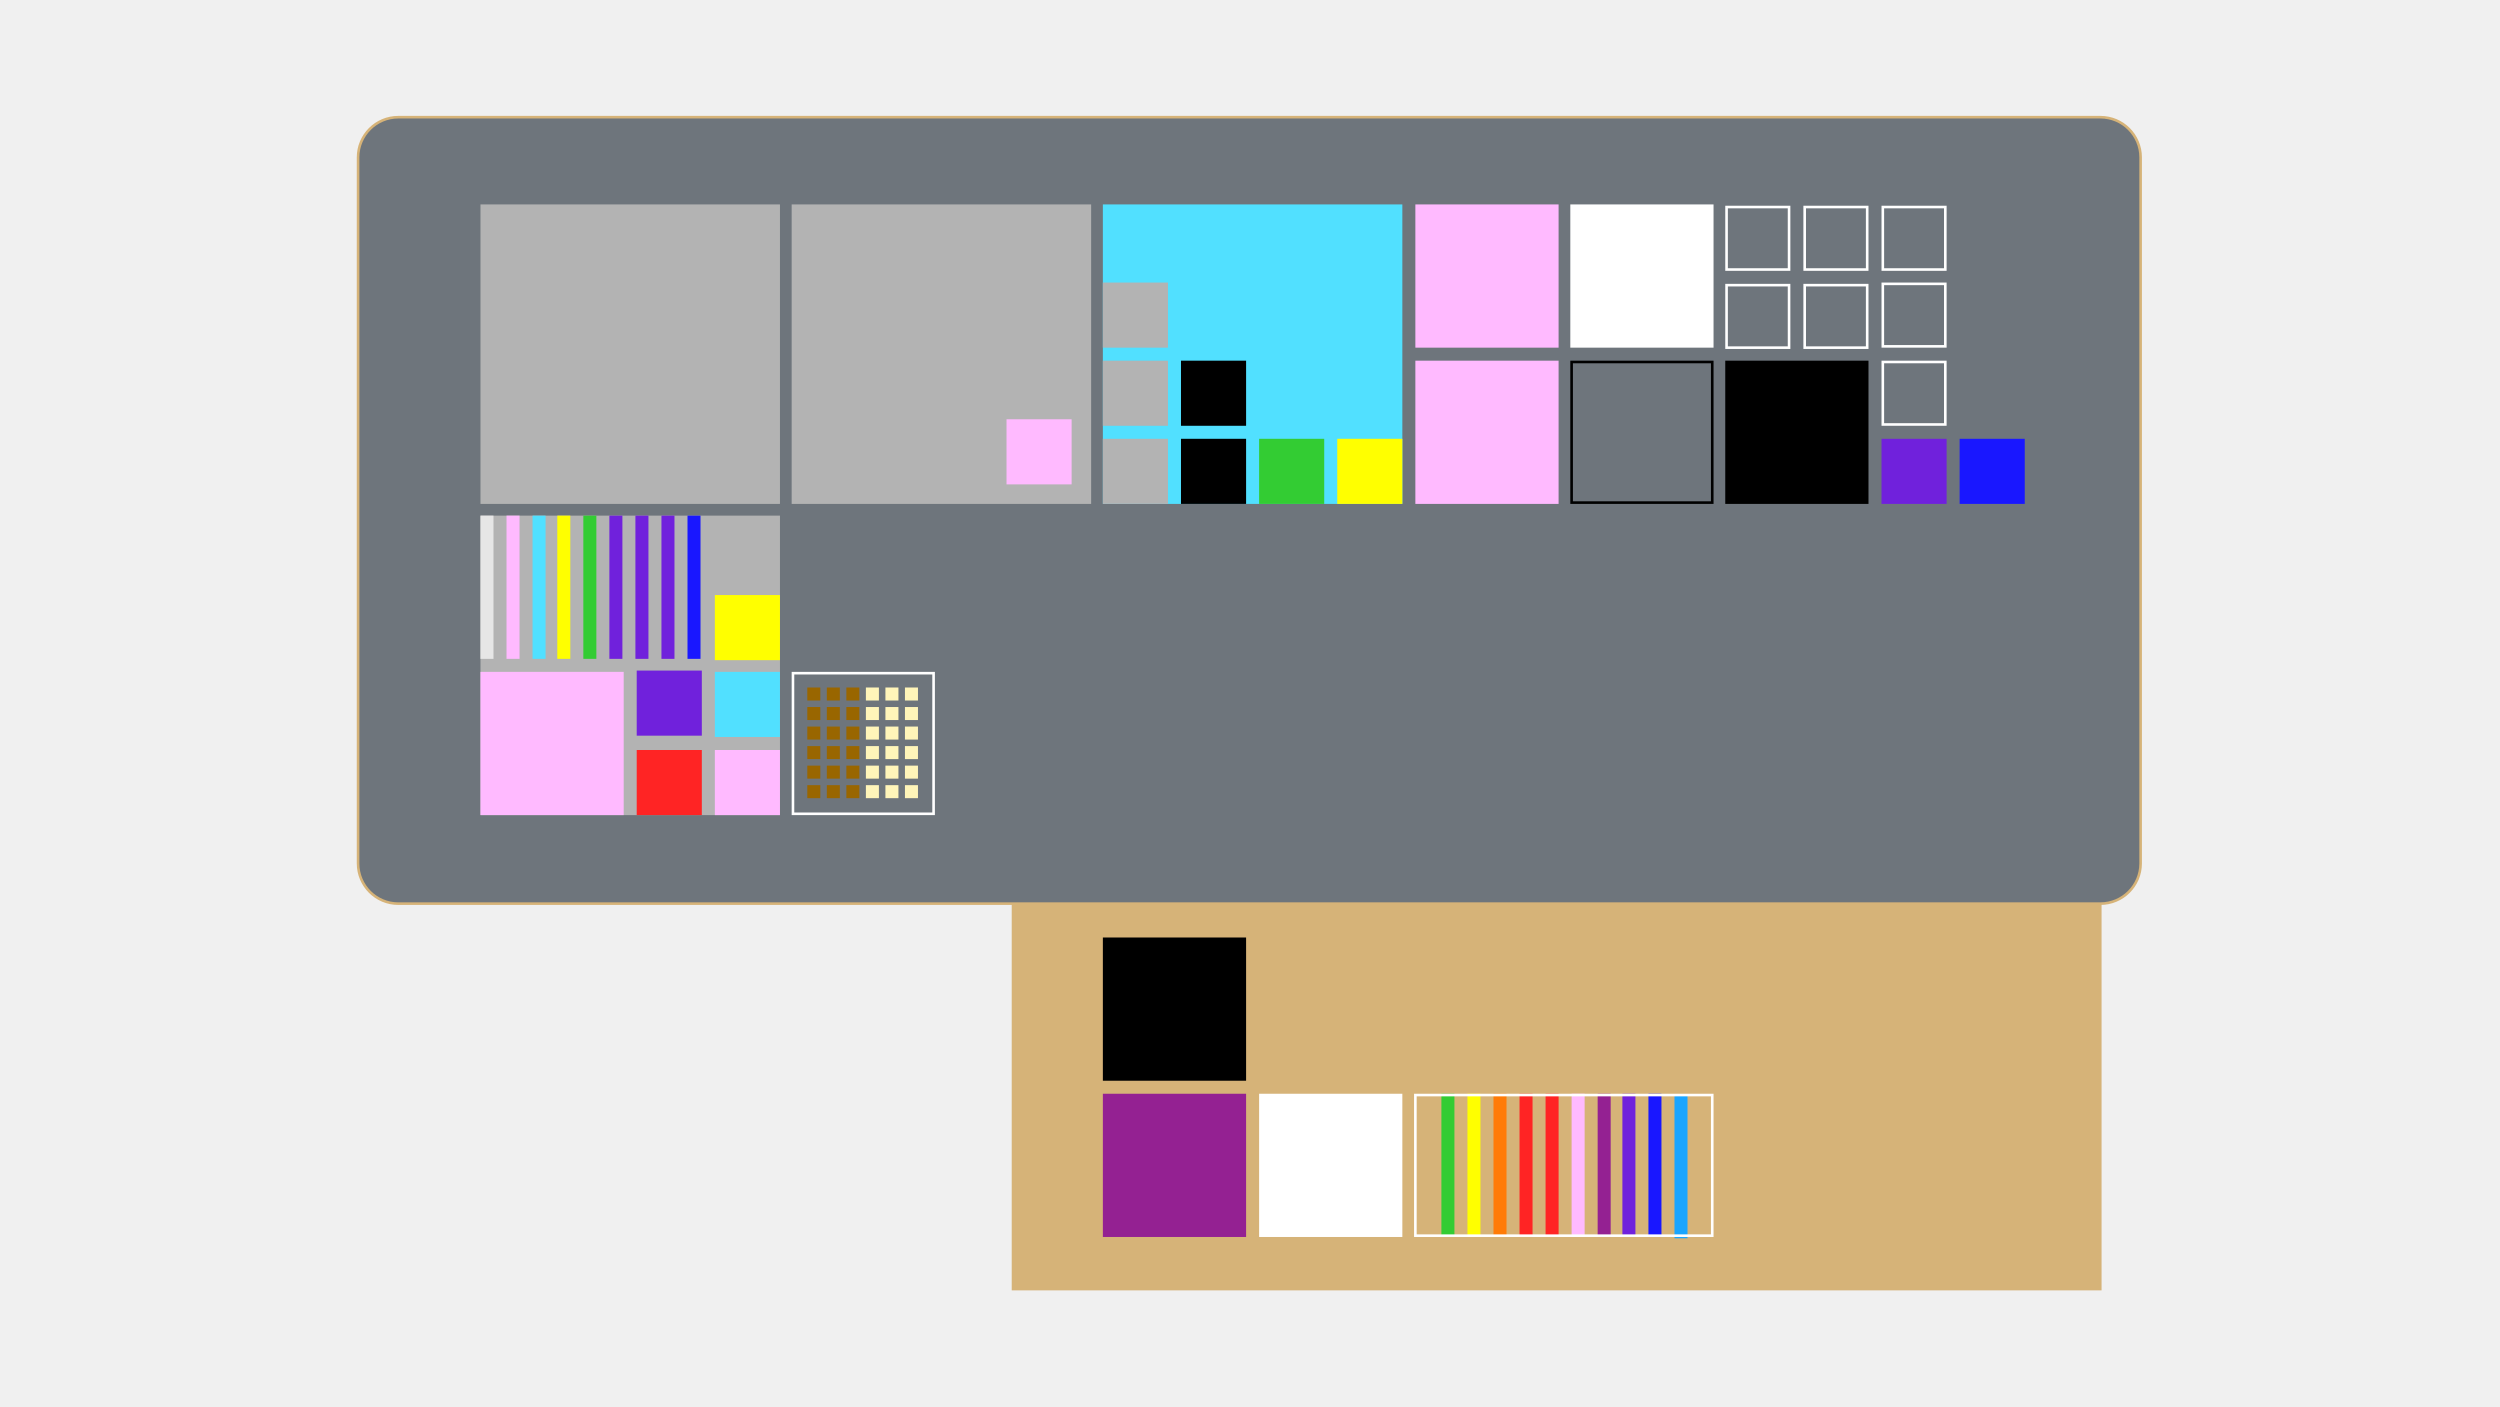
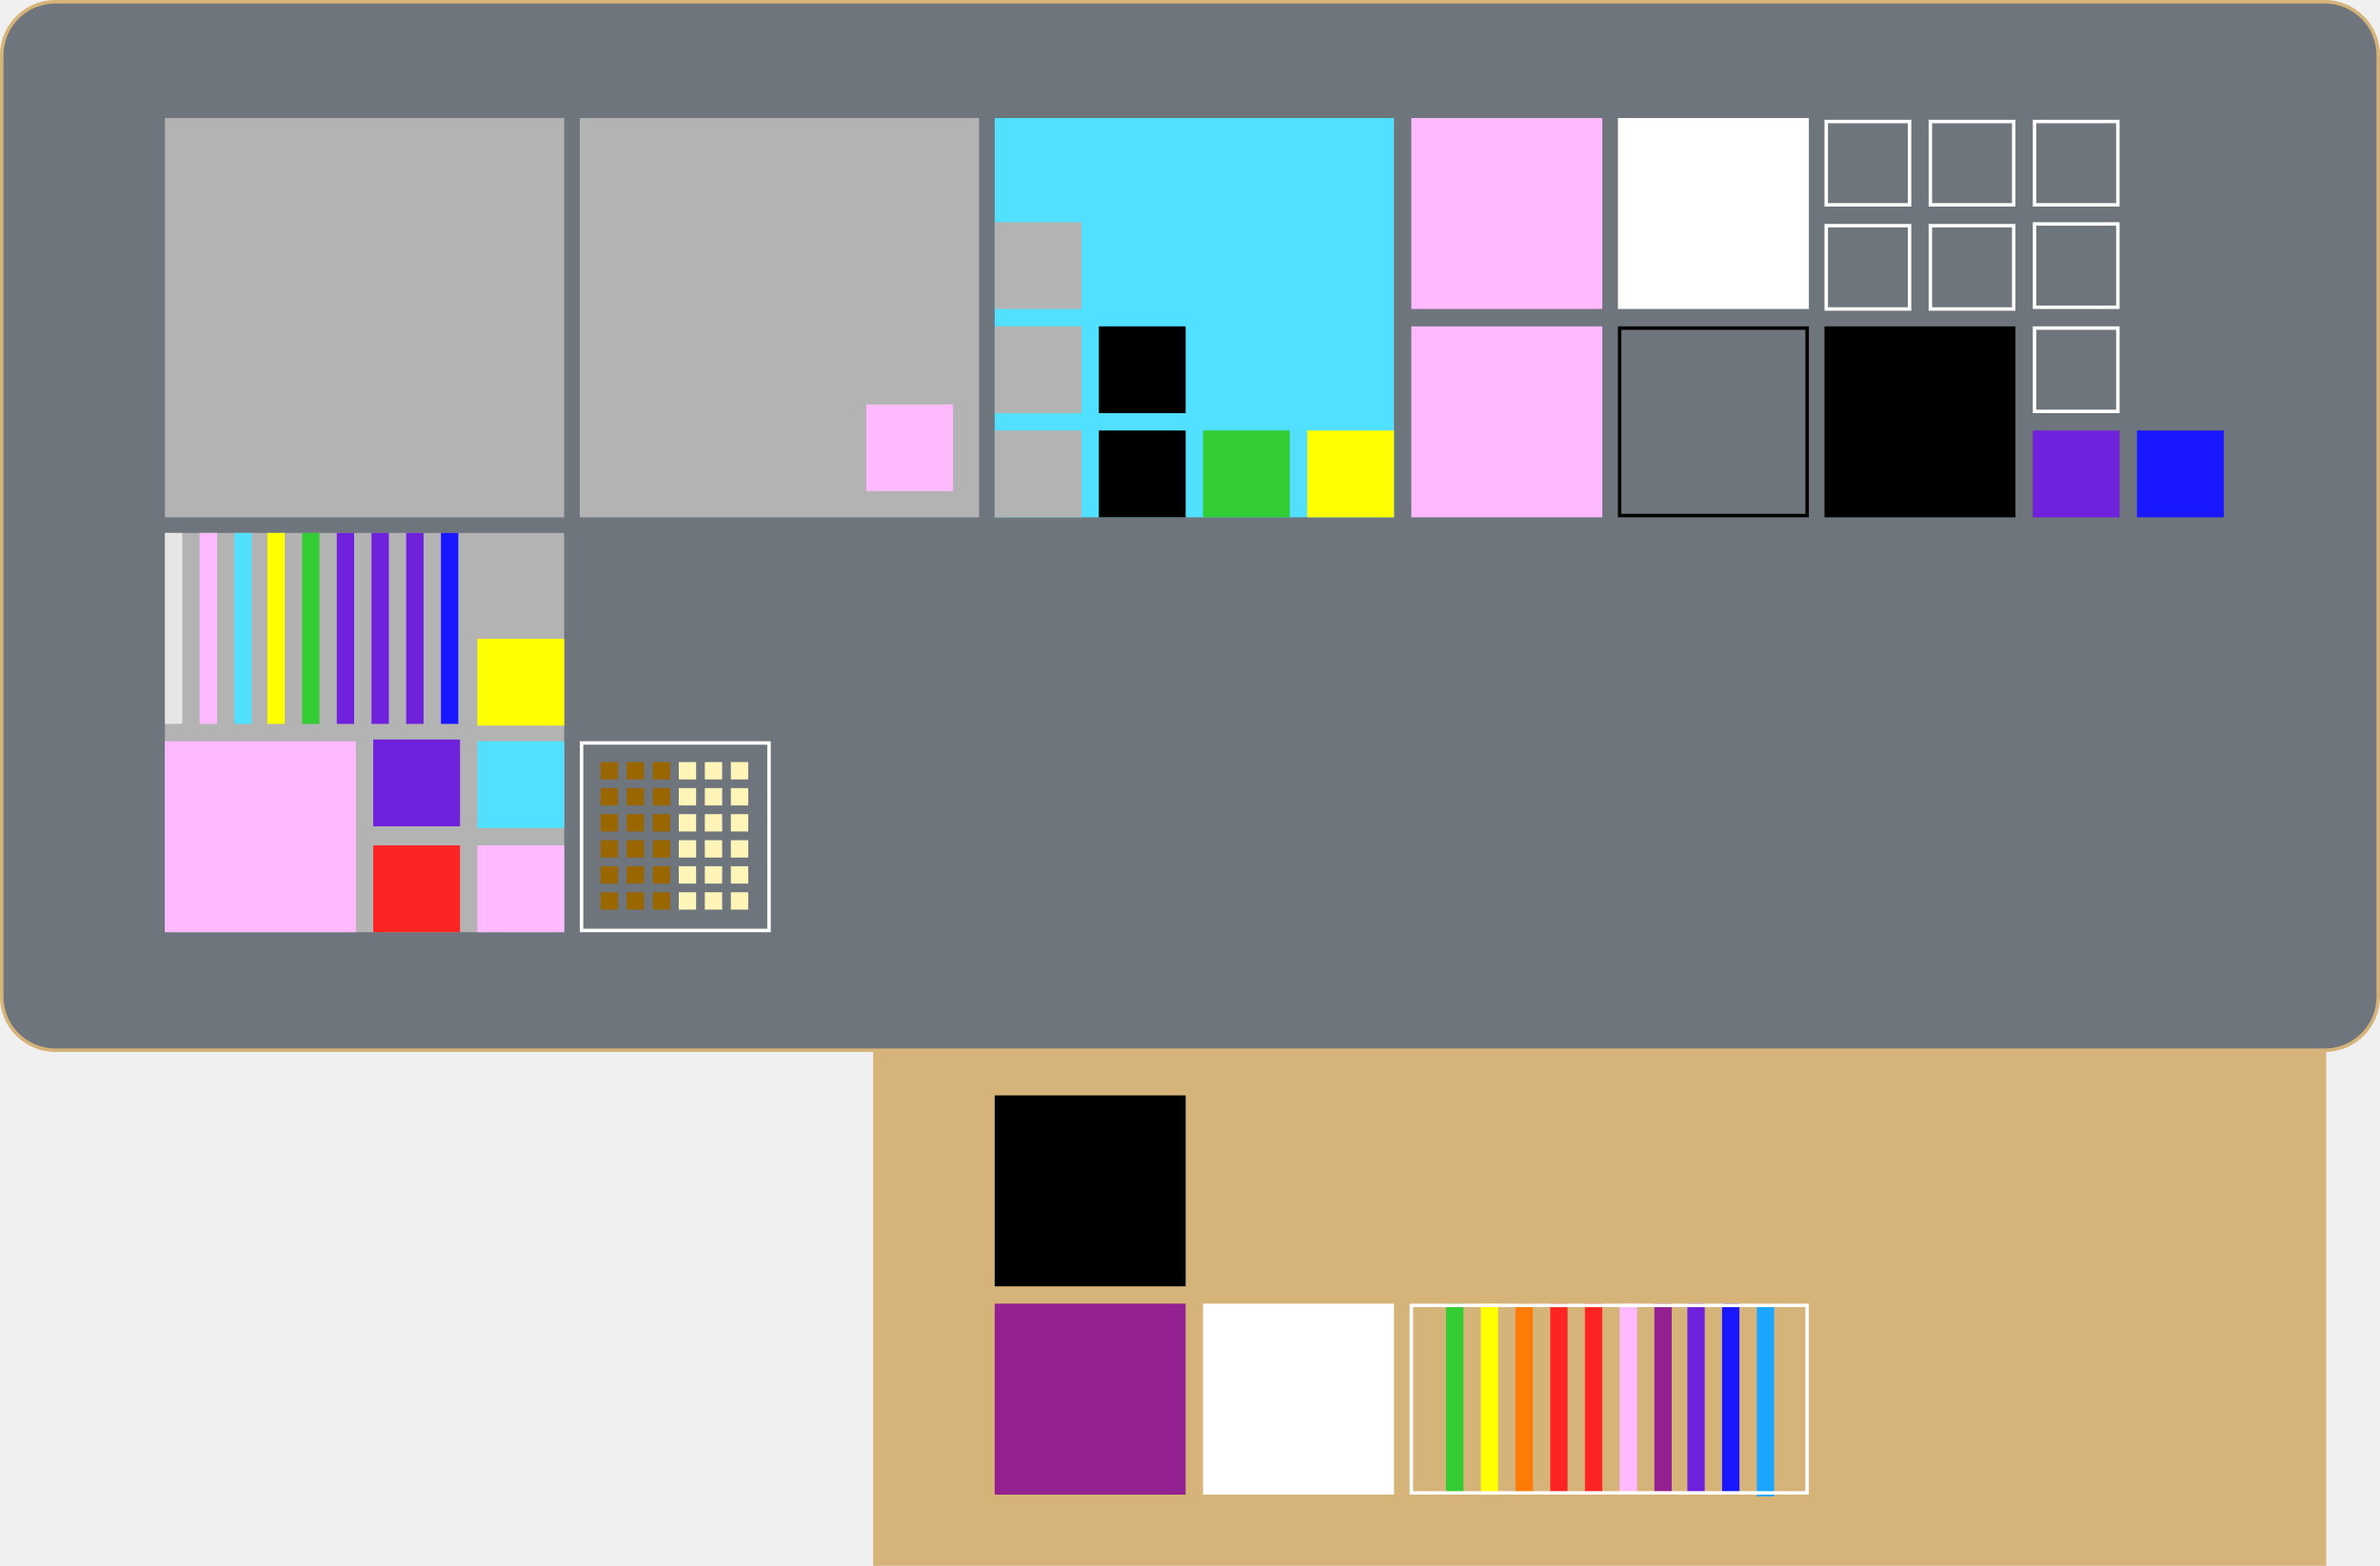
- <svg xmlns="http://www.w3.org/2000/svg" viewBox="0 0 1920 1080">
+ <svg xmlns="http://www.w3.org/2000/svg" viewBox="0 0 1371 902">
  <defs>
    <style>.cls-1{fill:#d6b378;}.cls-2{fill:#6e757c;}.cls-3{fill:#942192;}.cls-4{fill:#ffbaff;}.cls-5{fill:#ff2424;}.cls-6{fill:#ff7b07;}.cls-7{fill:#ff0;}.cls-8{fill:#3c3;}.cls-9{fill:#1aa5ff;}.cls-10{fill:#1917ff;}.cls-11{fill:#7021dc;}.cls-12{fill:#fff;}.cls-13{fill:#b3b3b3;}.cls-14{fill:#fff5b9;}.cls-15{fill:#51e0ff;}.cls-16{fill:#960;}.cls-17{fill:#e6e6e6;}</style>
  </defs>
  <g id="Desk">
-     <rect class="cls-1" x="777" y="681" width="837" height="310" />
-     <rect class="cls-2" x="275" y="90" width="1369" height="604" rx="30.87" />
-     <path class="cls-1" d="M1613.13,91A29.9,29.9,0,0,1,1643,120.87V663.13A29.9,29.9,0,0,1,1613.13,693H305.87A29.9,29.9,0,0,1,276,663.13V120.87A29.9,29.9,0,0,1,305.87,91H1613.13m0-2H305.87A31.87,31.87,0,0,0,274,120.87V663.13A31.87,31.87,0,0,0,305.87,695H1613.13A31.87,31.87,0,0,0,1645,663.13V120.87A31.87,31.87,0,0,0,1613.13,89Z" />
+     <rect class="cls-1" x="503" y="592" width="837" height="310" />
+     <rect class="cls-2" x="1" y="1" width="1369" height="604" rx="30.87" />
+     <path class="cls-1" d="M1339.13,2A29.9,29.9,0,0,1,1369,31.87V574.13A29.9,29.9,0,0,1,1339.13,604H31.87A29.9,29.9,0,0,1,2,574.13V31.87A29.9,29.9,0,0,1,31.87,2H1339.13m0-2H31.87A31.87,31.87,0,0,0,0,31.87V574.13A31.87,31.87,0,0,0,31.87,606H1339.13A31.87,31.87,0,0,0,1371,574.13V31.87A31.87,31.87,0,0,0,1339.13,0Z" />
  </g>
  <g id="Theresa">
-     <rect class="cls-3" x="847" y="840" width="110" height="110" />
-     <rect class="cls-4" x="1207" y="840" width="10" height="110" />
-     <rect class="cls-5" x="1187" y="840" width="10" height="110" />
-     <rect class="cls-5" x="1167" y="840" width="10" height="110" />
-     <rect class="cls-6" x="1147" y="840" width="10" height="110" />
-     <rect class="cls-7" x="1127" y="840" width="10" height="110" />
-     <rect class="cls-8" x="1107" y="840" width="10" height="110" />
-     <rect class="cls-9" x="1286" y="841" width="10" height="110" />
-     <rect class="cls-10" x="1266" y="840" width="10" height="110" />
-     <rect class="cls-11" x="1246" y="840" width="10" height="110" />
-     <rect class="cls-3" x="1227" y="840" width="10" height="110" />
-     <rect class="cls-12" x="967" y="840" width="110" height="110" />
-     <rect x="847" y="720" width="110" height="110" />
-     <rect class="cls-13" x="369" y="157" width="230" height="230" />
-     <rect class="cls-11" x="1445" y="337" width="50" height="50" />
-     <rect class="cls-10" x="1505" y="337" width="50" height="50" />
-     <rect class="cls-14" x="695" y="588" width="10" height="10" />
-     <rect class="cls-14" x="680" y="573" width="10" height="10" />
-     <rect class="cls-14" x="680" y="603" width="10" height="10" />
-     <rect class="cls-13" x="369" y="396" width="230" height="230" />
-     <rect class="cls-11" x="488" y="396" width="10" height="110" />
-     <rect class="cls-11" x="508" y="396" width="10" height="110" />
-     <rect class="cls-4" x="369" y="516" width="110" height="110" />
-     <path d="M1314,279V385H1208V279h106m2-2H1206V387h110V277Z" />
-     <rect class="cls-4" x="1087" y="277" width="110" height="110" />
-     <path class="cls-12" d="M1433,220v46h-46V220h46m2-2h-50v50h50V218Z" />
-     <path class="cls-12" d="M1433,160v46h-46V160h46m2-2h-50v50h50V158Z" />
-     <path class="cls-12" d="M1493,279v46h-46V279h46m2-2h-50v50h50V277Z" />
-     <path class="cls-12" d="M1493,160v46h-46V160h46m2-2h-50v50h50V158Z" />
-     <path class="cls-12" d="M1373,220v46h-46V220h46m2-2h-50v50h50V218Z" />
-     <path class="cls-12" d="M1373,160v46h-46V160h46m2-2h-50v50h50V158Z" />
-     <path class="cls-12" d="M1493,219v46h-46V219h46m2-2h-50v50h50V217Z" />
-     <rect class="cls-12" x="1206" y="157" width="110" height="110" />
-     <rect class="cls-4" x="1087" y="157" width="110" height="110" />
-     <rect class="cls-15" x="847" y="157" width="230" height="230" />
-     <path class="cls-12" d="M1314,842V948H1088V842h226m2-2H1086V950h230V840Z" />
-     <rect class="cls-13" x="847" y="217" width="50" height="50" />
-     <rect class="cls-13" x="847" y="277" width="50" height="50" />
-     <rect class="cls-7" x="1027" y="337" width="50" height="50" />
-     <rect class="cls-8" x="967" y="337" width="50" height="50" />
-     <rect x="907" y="277" width="50" height="50" />
-     <rect class="cls-13" x="847" y="337" width="50" height="50" />
-     <rect x="907" y="337" width="50" height="50" />
-     <rect class="cls-14" x="680" y="588" width="10" height="10" />
-     <rect class="cls-14" x="695" y="573" width="10" height="10" />
-     <rect class="cls-14" x="695" y="603" width="10" height="10" />
-     <rect class="cls-14" x="665" y="573" width="10" height="10" />
-     <rect class="cls-14" x="665" y="603" width="10" height="10" />
-     <rect class="cls-16" x="620" y="528" width="10" height="10" />
-     <rect class="cls-14" x="665" y="588" width="10" height="10" />
-     <rect class="cls-16" x="650" y="573" width="10" height="10" />
-     <rect x="1325" y="277" width="110" height="110" />
-     <rect class="cls-16" x="635" y="588" width="10" height="10" />
-     <rect class="cls-16" x="620" y="603" width="10" height="10" />
-     <rect class="cls-16" x="635" y="573" width="10" height="10" />
-     <rect class="cls-16" x="635" y="603" width="10" height="10" />
-     <rect class="cls-16" x="620" y="558" width="10" height="10" />
-     <rect class="cls-16" x="650" y="588" width="10" height="10" />
-     <rect class="cls-16" x="620" y="573" width="10" height="10" />
-     <rect class="cls-16" x="620" y="588" width="10" height="10" />
-     <rect class="cls-16" x="650" y="603" width="10" height="10" />
-     <rect class="cls-16" x="620" y="543" width="10" height="10" />
-     <rect class="cls-13" x="608" y="157" width="230" height="230" />
-     <rect class="cls-4" x="773" y="322" width="50" height="50" />
-     <rect class="cls-16" x="650" y="528" width="10" height="10" />
-     <rect class="cls-16" x="635" y="543" width="10" height="10" />
-     <rect class="cls-16" x="635" y="528" width="10" height="10" />
-     <rect class="cls-16" x="635" y="558" width="10" height="10" />
-     <rect class="cls-16" x="650" y="543" width="10" height="10" />
-     <rect class="cls-16" x="650" y="558" width="10" height="10" />
-     <rect class="cls-14" x="695" y="543" width="10" height="10" />
-     <rect class="cls-14" x="680" y="528" width="10" height="10" />
-     <rect class="cls-14" x="680" y="558" width="10" height="10" />
-     <rect class="cls-14" x="680" y="543" width="10" height="10" />
-     <rect class="cls-14" x="695" y="528" width="10" height="10" />
-     <rect class="cls-14" x="695" y="558" width="10" height="10" />
-     <rect class="cls-14" x="665" y="528" width="10" height="10" />
-     <rect class="cls-14" x="665" y="558" width="10" height="10" />
-     <rect class="cls-14" x="665" y="543" width="10" height="10" />
-     <path class="cls-12" d="M716,518V624H610V518H716m2-2H608V626H718V516Z" />
-     <rect class="cls-10" x="528" y="396" width="10" height="110" />
-     <rect class="cls-11" x="468" y="396" width="10" height="110" />
-     <rect class="cls-8" x="448" y="396" width="10" height="110" />
-     <rect class="cls-7" x="428" y="396" width="10" height="110" />
-     <rect class="cls-15" x="409" y="396" width="10" height="110" />
-     <rect class="cls-4" x="389" y="396" width="10" height="110" />
-     <rect class="cls-11" x="489" y="515" width="50" height="50" />
-     <rect class="cls-4" x="549" y="576" width="50" height="50" />
-     <rect class="cls-5" x="489" y="576" width="50" height="50" />
-     <rect class="cls-15" x="549" y="516" width="50" height="50" />
-     <rect class="cls-7" x="549" y="457" width="50" height="50" />
-     <rect class="cls-17" x="369" y="396" width="10" height="110" />
+     <rect class="cls-3" x="573" y="751" width="110" height="110" />
+     <rect class="cls-4" x="933" y="751" width="10" height="110" />
+     <rect class="cls-5" x="913" y="751" width="10" height="110" />
+     <rect class="cls-5" x="893" y="751" width="10" height="110" />
+     <rect class="cls-6" x="873" y="751" width="10" height="110" />
+     <rect class="cls-7" x="853" y="751" width="10" height="110" />
+     <rect class="cls-8" x="833" y="751" width="10" height="110" />
+     <rect class="cls-9" x="1012" y="752" width="10" height="110" />
+     <rect class="cls-10" x="992" y="751" width="10" height="110" />
+     <rect class="cls-11" x="972" y="751" width="10" height="110" />
+     <rect class="cls-3" x="953" y="751" width="10" height="110" />
+     <rect class="cls-12" x="693" y="751" width="110" height="110" />
+     <rect x="573" y="631" width="110" height="110" />
+     <rect class="cls-13" x="95" y="68" width="230" height="230" />
+     <rect class="cls-11" x="1171" y="248" width="50" height="50" />
+     <rect class="cls-10" x="1231" y="248" width="50" height="50" />
+     <rect class="cls-14" x="421" y="499" width="10" height="10" />
+     <rect class="cls-14" x="406" y="484" width="10" height="10" />
+     <rect class="cls-14" x="406" y="514" width="10" height="10" />
+     <rect class="cls-13" x="95" y="307" width="230" height="230" />
+     <rect class="cls-11" x="214" y="307" width="10" height="110" />
+     <rect class="cls-11" x="234" y="307" width="10" height="110" />
+     <rect class="cls-4" x="95" y="427" width="110" height="110" />
+     <path d="M1040,190V296H934V190h106m2-2H932V298h110V188Z" />
+     <rect class="cls-4" x="813" y="188" width="110" height="110" />
+     <path class="cls-12" d="M1159,131v46h-46V131h46m2-2h-50v50h50V129Z" />
+     <path class="cls-12" d="M1159,71v46h-46V71h46m2-2h-50v50h50V69Z" />
+     <path class="cls-12" d="M1219,190v46h-46V190h46m2-2h-50v50h50V188Z" />
+     <path class="cls-12" d="M1219,71v46h-46V71h46m2-2h-50v50h50V69Z" />
+     <path class="cls-12" d="M1099,131v46h-46V131h46m2-2h-50v50h50V129Z" />
+     <path class="cls-12" d="M1099,71v46h-46V71h46m2-2h-50v50h50V69Z" />
+     <path class="cls-12" d="M1219,130v46h-46V130h46m2-2h-50v50h50V128Z" />
+     <rect class="cls-12" x="932" y="68" width="110" height="110" />
+     <rect class="cls-4" x="813" y="68" width="110" height="110" />
+     <rect class="cls-15" x="573" y="68" width="230" height="230" />
+     <path class="cls-12" d="M1040,753V859H814V753h226m2-2H812V861h230V751Z" />
+     <rect class="cls-13" x="573" y="128" width="50" height="50" />
+     <rect class="cls-13" x="573" y="188" width="50" height="50" />
+     <rect class="cls-7" x="753" y="248" width="50" height="50" />
+     <rect class="cls-8" x="693" y="248" width="50" height="50" />
+     <rect x="633" y="188" width="50" height="50" />
+     <rect class="cls-13" x="573" y="248" width="50" height="50" />
+     <rect x="633" y="248" width="50" height="50" />
+     <rect class="cls-14" x="406" y="499" width="10" height="10" />
+     <rect class="cls-14" x="421" y="484" width="10" height="10" />
+     <rect class="cls-14" x="421" y="514" width="10" height="10" />
+     <rect class="cls-14" x="391" y="484" width="10" height="10" />
+     <rect class="cls-14" x="391" y="514" width="10" height="10" />
+     <rect class="cls-16" x="346" y="439" width="10" height="10" />
+     <rect class="cls-14" x="391" y="499" width="10" height="10" />
+     <rect class="cls-16" x="376" y="484" width="10" height="10" />
+     <rect x="1051" y="188" width="110" height="110" />
+     <rect class="cls-16" x="361" y="499" width="10" height="10" />
+     <rect class="cls-16" x="346" y="514" width="10" height="10" />
+     <rect class="cls-16" x="361" y="484" width="10" height="10" />
+     <rect class="cls-16" x="361" y="514" width="10" height="10" />
+     <rect class="cls-16" x="346" y="469" width="10" height="10" />
+     <rect class="cls-16" x="376" y="499" width="10" height="10" />
+     <rect class="cls-16" x="346" y="484" width="10" height="10" />
+     <rect class="cls-16" x="346" y="499" width="10" height="10" />
+     <rect class="cls-16" x="376" y="514" width="10" height="10" />
+     <rect class="cls-16" x="346" y="454" width="10" height="10" />
+     <rect class="cls-13" x="334" y="68" width="230" height="230" />
+     <rect class="cls-4" x="499" y="233" width="50" height="50" />
+     <rect class="cls-16" x="376" y="439" width="10" height="10" />
+     <rect class="cls-16" x="361" y="454" width="10" height="10" />
+     <rect class="cls-16" x="361" y="439" width="10" height="10" />
+     <rect class="cls-16" x="361" y="469" width="10" height="10" />
+     <rect class="cls-16" x="376" y="454" width="10" height="10" />
+     <rect class="cls-16" x="376" y="469" width="10" height="10" />
+     <rect class="cls-14" x="421" y="454" width="10" height="10" />
+     <rect class="cls-14" x="406" y="439" width="10" height="10" />
+     <rect class="cls-14" x="406" y="469" width="10" height="10" />
+     <rect class="cls-14" x="406" y="454" width="10" height="10" />
+     <rect class="cls-14" x="421" y="439" width="10" height="10" />
+     <rect class="cls-14" x="421" y="469" width="10" height="10" />
+     <rect class="cls-14" x="391" y="439" width="10" height="10" />
+     <rect class="cls-14" x="391" y="469" width="10" height="10" />
+     <rect class="cls-14" x="391" y="454" width="10" height="10" />
+     <path class="cls-12" d="M442,429V535H336V429H442m2-2H334V537H444V427Z" />
+     <rect class="cls-10" x="254" y="307" width="10" height="110" />
+     <rect class="cls-11" x="194" y="307" width="10" height="110" />
+     <rect class="cls-8" x="174" y="307" width="10" height="110" />
+     <rect class="cls-7" x="154" y="307" width="10" height="110" />
+     <rect class="cls-15" x="135" y="307" width="10" height="110" />
+     <rect class="cls-4" x="115" y="307" width="10" height="110" />
+     <rect class="cls-11" x="215" y="426" width="50" height="50" />
+     <rect class="cls-4" x="275" y="487" width="50" height="50" />
+     <rect class="cls-5" x="215" y="487" width="50" height="50" />
+     <rect class="cls-15" x="275" y="427" width="50" height="50" />
+     <rect class="cls-7" x="275" y="368" width="50" height="50" />
+     <rect class="cls-17" x="95" y="307" width="10" height="110" />
  </g>
</svg>
